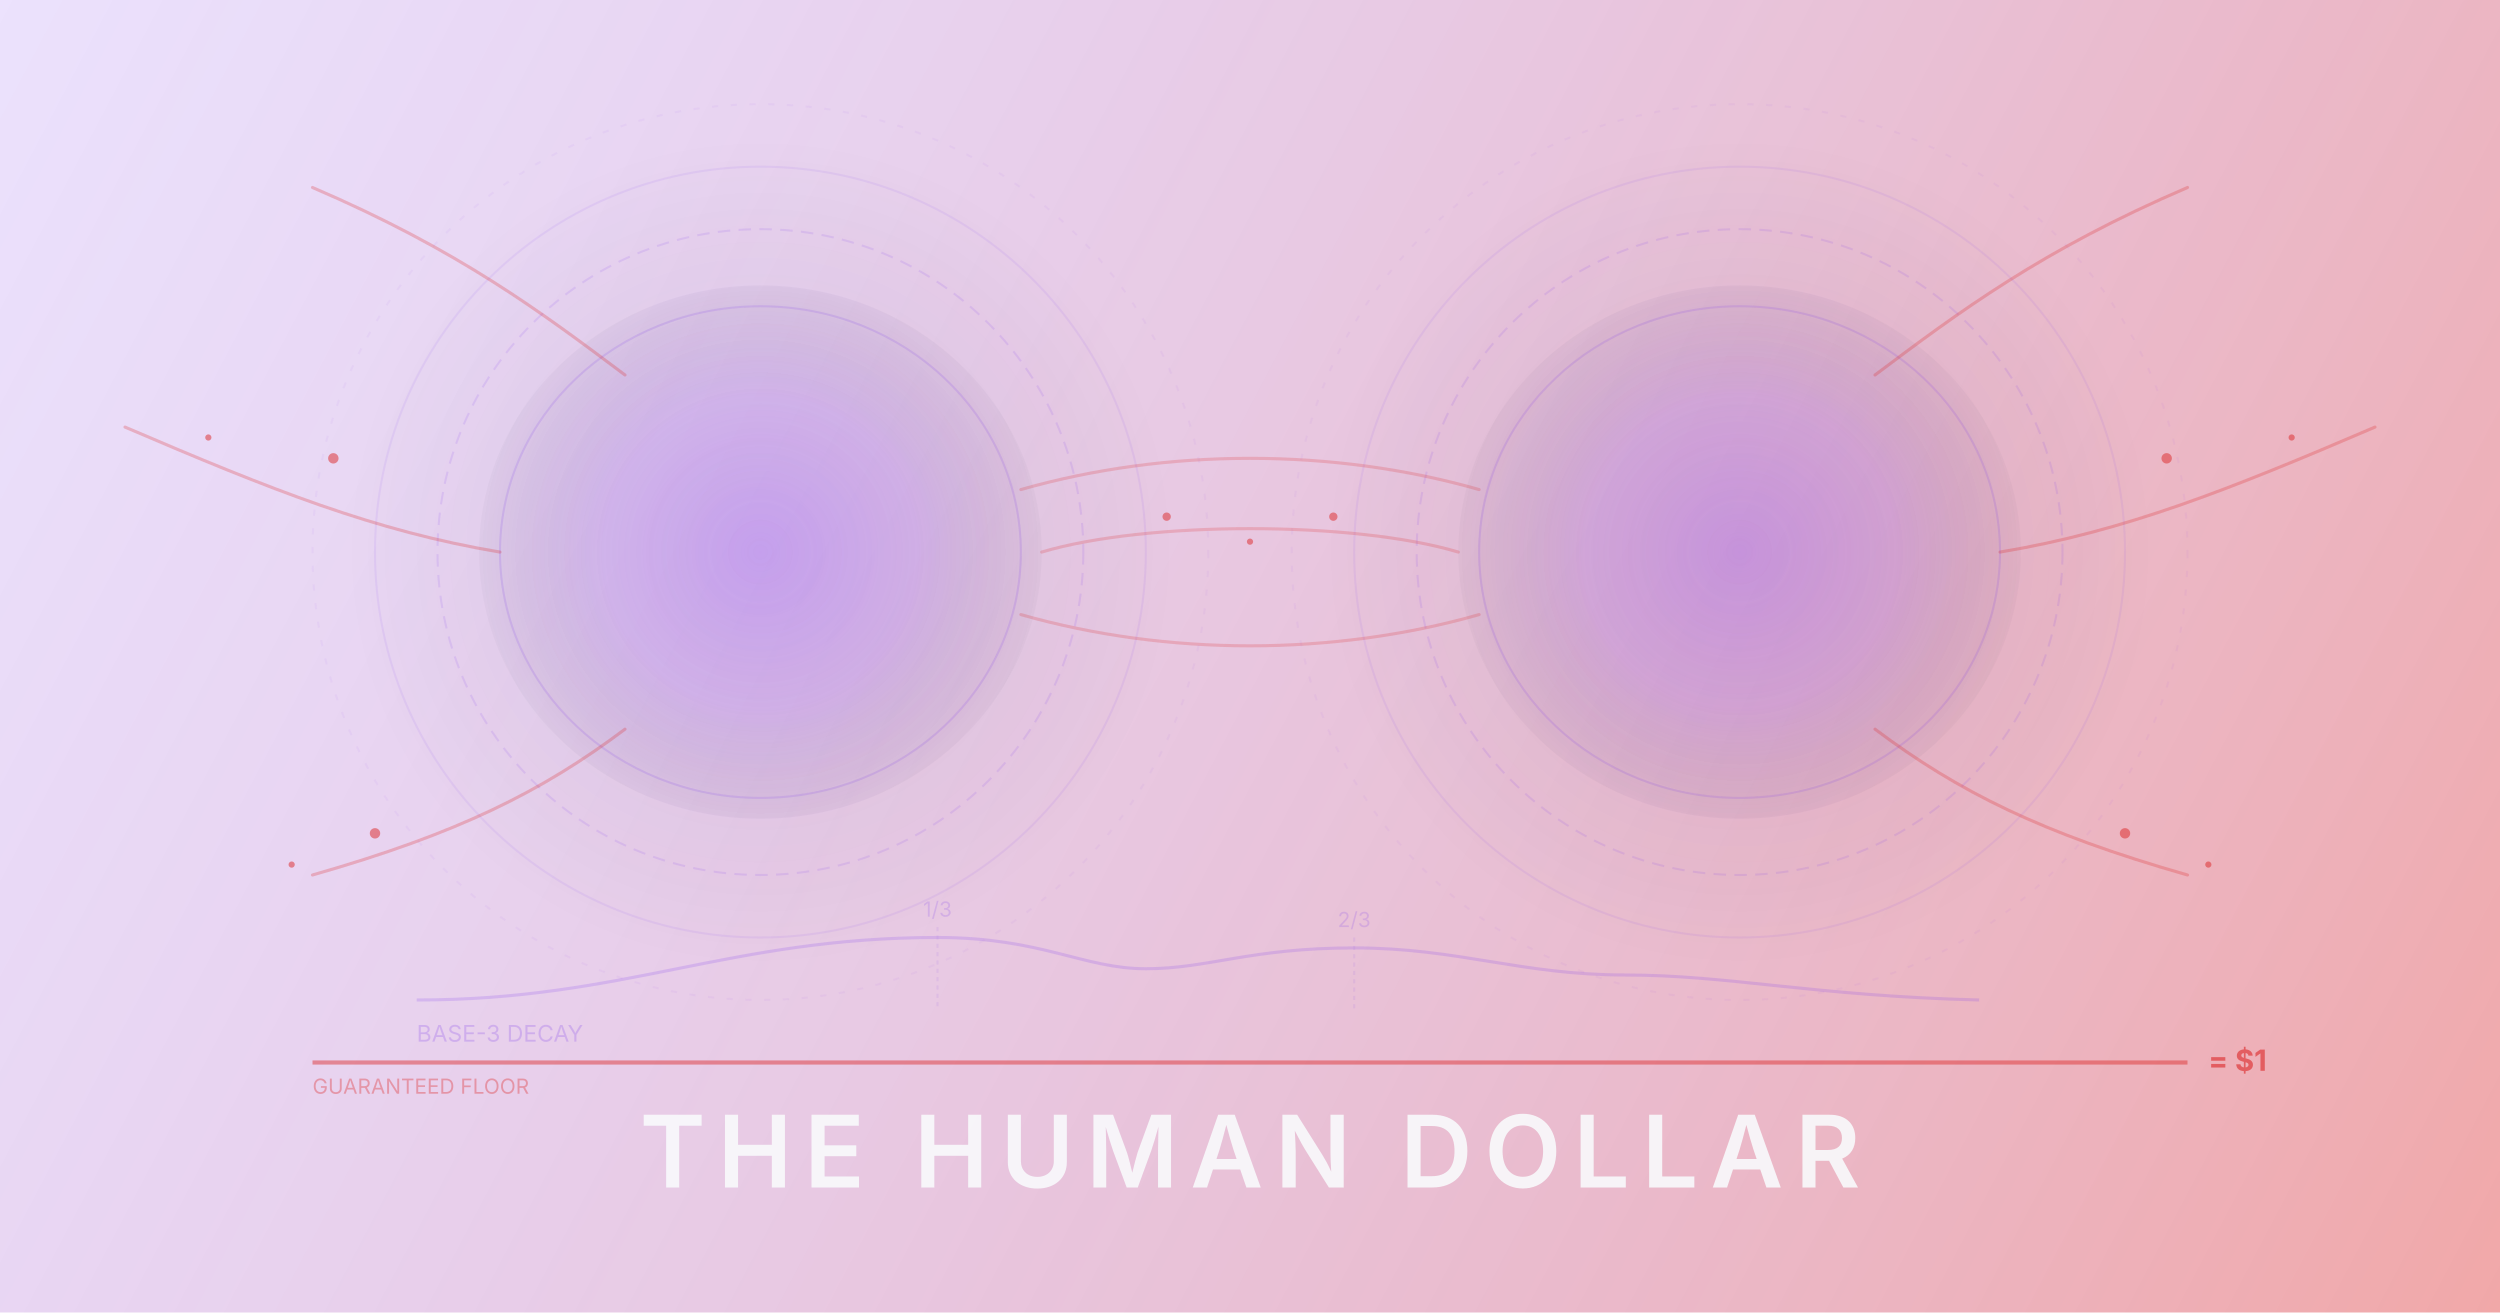
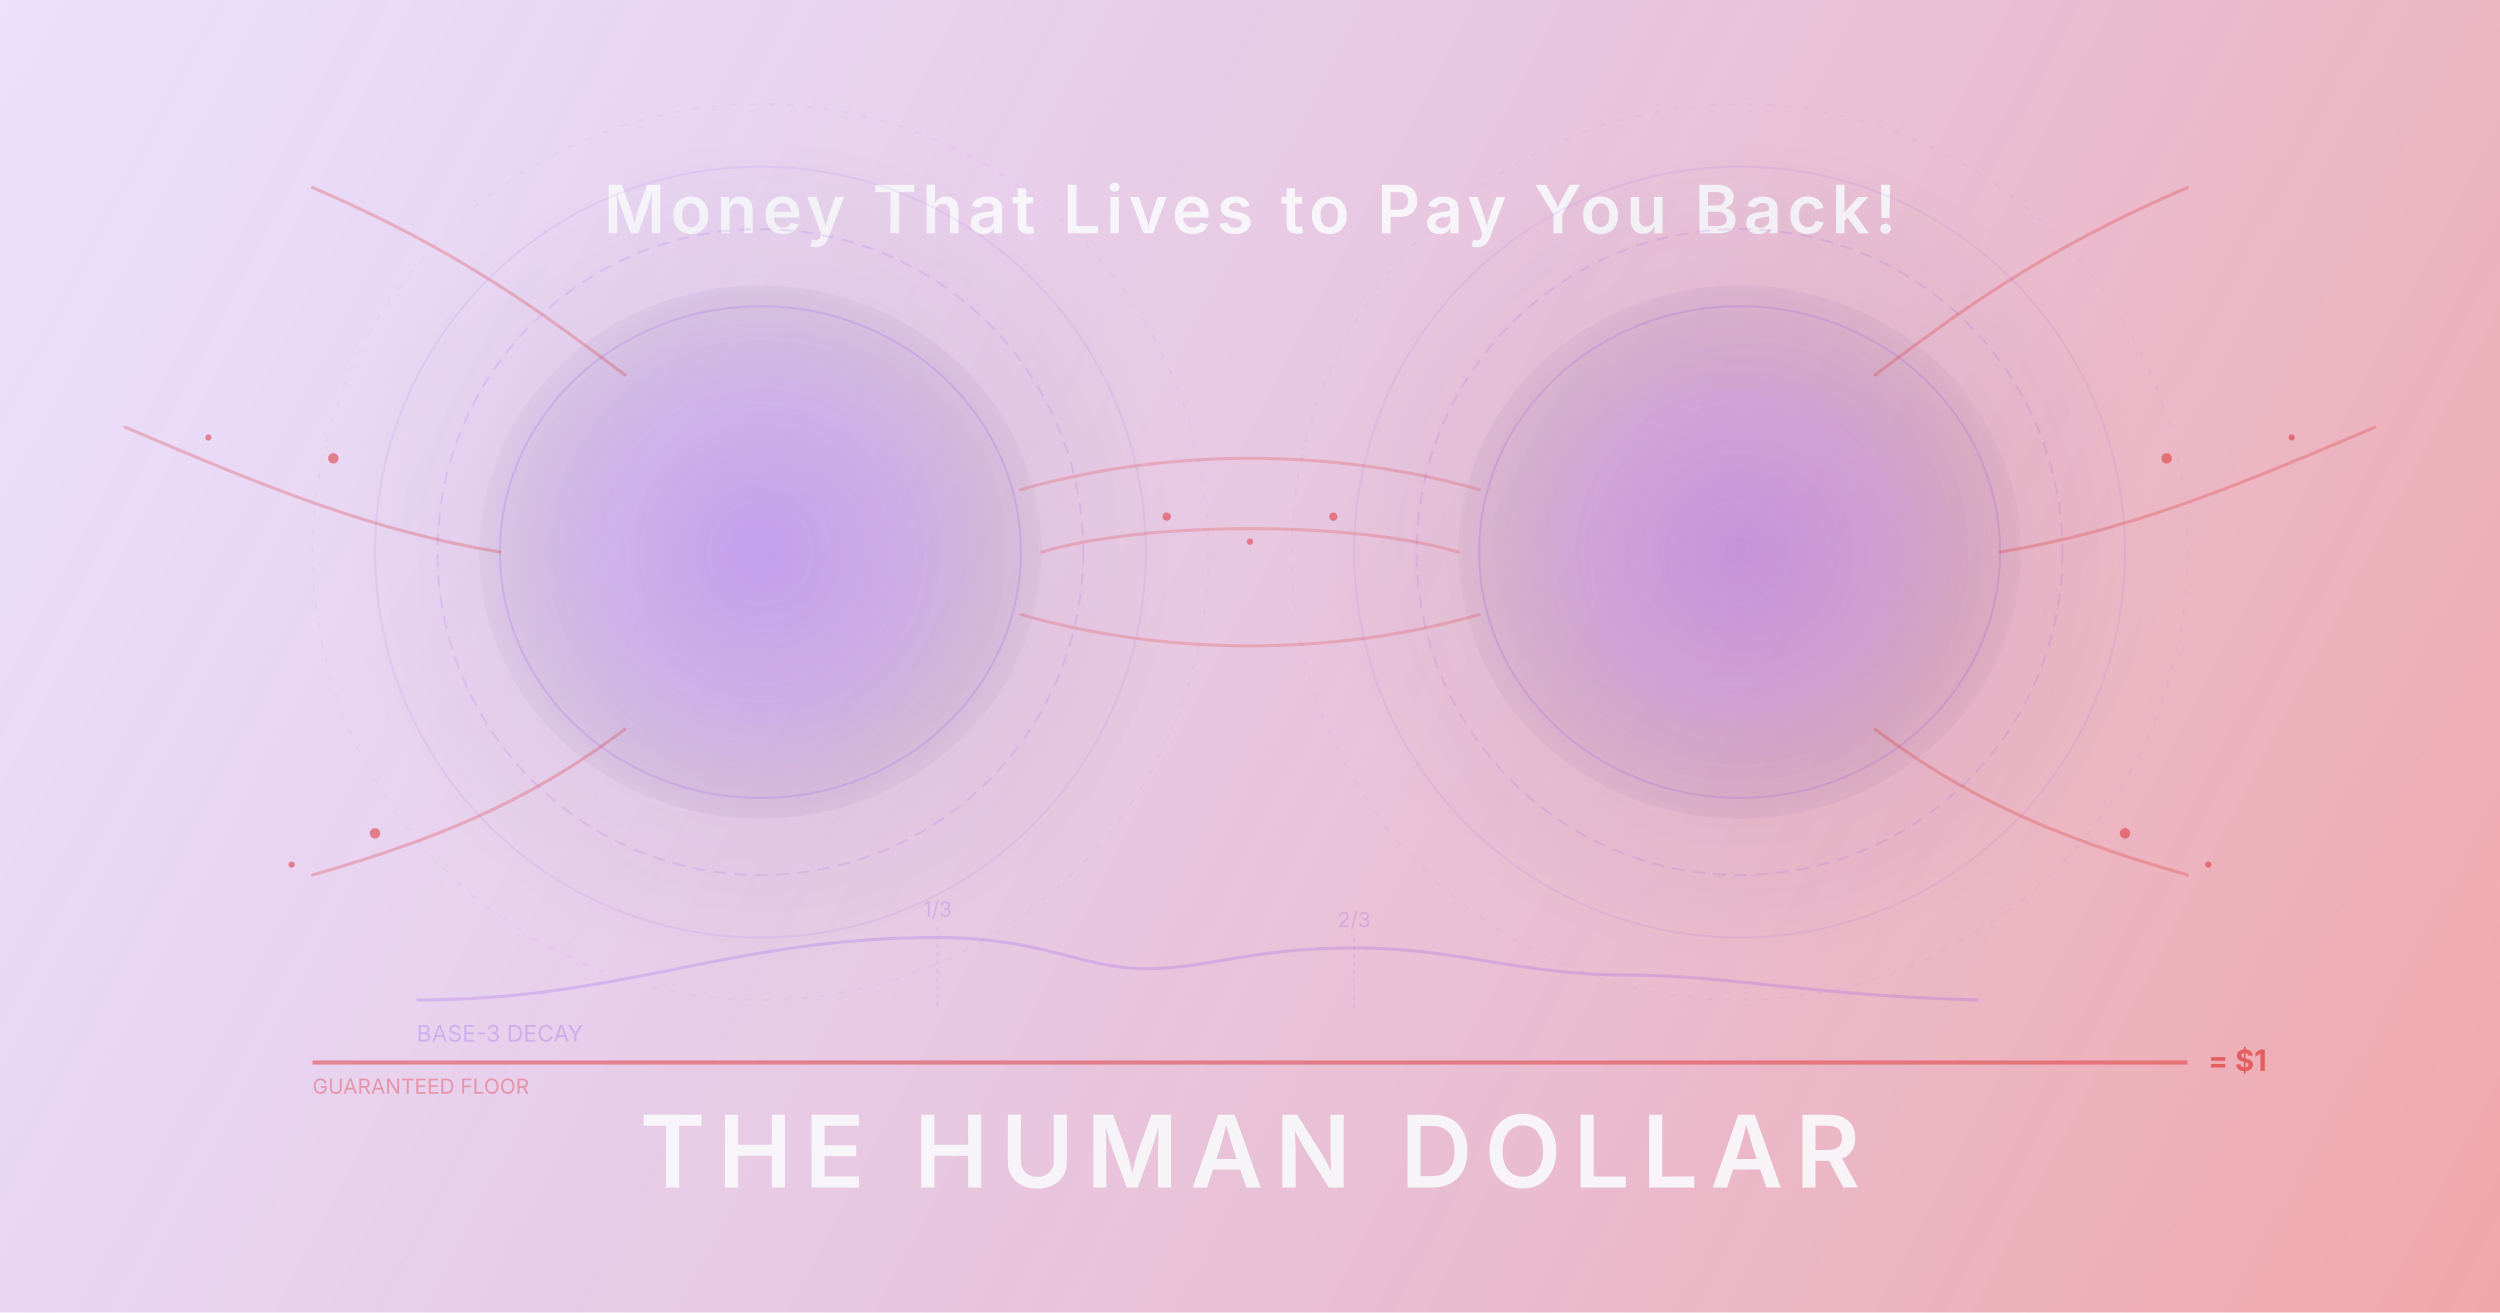
<svg xmlns="http://www.w3.org/2000/svg" width="1200" height="630" viewBox="0 0 1200 630" fill="none">
  <rect width="1200" height="630" fill="none" />
  <defs>
    <linearGradient id="ar-g1" x1="0" y1="0" x2="1200" y2="630" gradientUnits="userSpaceOnUse">
      <stop offset="0" stop-color="#7C3AED" stop-opacity="0.15" />
      <stop offset="1" stop-color="#DC2626" stop-opacity="0.4" />
    </linearGradient>
    <radialGradient id="ar-coinGlow-L" cx="365" cy="265" r="150" gradientUnits="userSpaceOnUse">
      <stop offset="0" stop-color="#7C3AED" stop-opacity="0.25" />
      <stop offset="0.5" stop-color="#7C3AED" stop-opacity="0.15" />
      <stop offset="1" stop-color="#030617" stop-opacity="0" />
    </radialGradient>
    <radialGradient id="ar-coinGlow-R" cx="835" cy="265" r="150" gradientUnits="userSpaceOnUse">
      <stop offset="0" stop-color="#7C3AED" stop-opacity="0.25" />
      <stop offset="0.5" stop-color="#7C3AED" stop-opacity="0.15" />
      <stop offset="1" stop-color="#030617" stop-opacity="0" />
    </radialGradient>
    <radialGradient id="ar-pulse-L" cx="365" cy="265" r="200" gradientUnits="userSpaceOnUse">
      <stop offset="0" stop-color="#7C3AED" stop-opacity="0.1" />
      <stop offset="1" stop-color="#030617" stop-opacity="0" />
    </radialGradient>
    <radialGradient id="ar-pulse-R" cx="835" cy="265" r="200" gradientUnits="userSpaceOnUse">
      <stop offset="0" stop-color="#7C3AED" stop-opacity="0.1" />
      <stop offset="1" stop-color="#030617" stop-opacity="0" />
    </radialGradient>
    <filter id="ar-glow">
      <feGaussianBlur stdDeviation="6" result="blur" />
      <feMerge>
        <feMergeNode in="blur" />
        <feMergeNode in="SourceGraphic" />
      </feMerge>
    </filter>
    <filter id="ar-softglow">
      <feGaussianBlur stdDeviation="3" result="blur" />
      <feMerge>
        <feMergeNode in="blur" />
        <feMergeNode in="SourceGraphic" />
      </feMerge>
    </filter>
  </defs>
  <rect width="1200" height="630" fill="url(#ar-g1)" />
+   <text x="600" y="112" font-family="'IBM Plex Sans', 'Inter', sans-serif" font-size="32" font-weight="600" fill="#F8FAFC" text-anchor="middle" letter-spacing="0.08em" opacity="0.9">Money That Lives to Pay You Back!</text>
  <circle cx="365" cy="265" r="200" fill="url(#ar-pulse-L)" />
  <circle cx="365" cy="265" r="185" fill="none" stroke="rgba(124,58,237,0.08)" stroke-width="1" />
  <circle cx="365" cy="265" r="155" fill="none" stroke="rgba(124,58,237,0.12)" stroke-width="1" stroke-dasharray="6 4" />
  <circle cx="365" cy="265" r="215" fill="none" stroke="rgba(124,58,237,0.05)" stroke-width="1" stroke-dasharray="3 6" />
  <ellipse cx="365" cy="265" rx="135" ry="128" fill="url(#ar-coinGlow-L)" />
  <ellipse cx="365" cy="265" rx="125" ry="118" fill="none" stroke="rgba(124,58,237,0.15)" stroke-width="1" />
  <circle cx="835" cy="265" r="200" fill="url(#ar-pulse-R)" />
  <circle cx="835" cy="265" r="185" fill="none" stroke="rgba(124,58,237,0.08)" stroke-width="1" />
  <circle cx="835" cy="265" r="155" fill="none" stroke="rgba(124,58,237,0.12)" stroke-width="1" stroke-dasharray="6 4" />
  <circle cx="835" cy="265" r="215" fill="none" stroke="rgba(124,58,237,0.05)" stroke-width="1" stroke-dasharray="3 6" />
  <ellipse cx="835" cy="265" rx="135" ry="128" fill="url(#ar-coinGlow-R)" />
  <ellipse cx="835" cy="265" rx="125" ry="118" fill="none" stroke="rgba(124,58,237,0.15)" stroke-width="1" />
  <g stroke="rgba(220,38,38,0.25)" stroke-width="1.5" fill="none" stroke-linecap="round">
    <path d="M240 265 C180 255 130 235 60 205" />
    <path d="M300 180 C260 150 220 120 150 90" />
    <path d="M300 350 C260 380 220 400 150 420" />
  </g>
  <g stroke="rgba(220,38,38,0.25)" stroke-width="1.5" fill="none" stroke-linecap="round">
    <path d="M960 265 C1020 255 1070 235 1140 205" />
    <path d="M900 180 C940 150 980 120 1050 90" />
    <path d="M900 350 C940 380 980 400 1050 420" />
  </g>
  <g stroke="rgba(220,38,38,0.2)" stroke-width="1.5" fill="none" stroke-linecap="round">
    <path d="M500 265 C550 250 650 250 700 265" />
    <path d="M490 235 C560 215 640 215 710 235" />
    <path d="M490 295 C560 315 640 315 710 295" />
  </g>
  <g fill="#DC2626" opacity="0.5">
    <circle cx="160" cy="220" r="2.5" />
    <circle cx="100" cy="210" r="1.5" />
    <circle cx="180" cy="400" r="2.5" />
    <circle cx="140" cy="415" r="1.5" />
    <circle cx="1040" cy="220" r="2.5" />
    <circle cx="1100" cy="210" r="1.5" />
    <circle cx="1020" cy="400" r="2.5" />
    <circle cx="1060" cy="415" r="1.5" />
    <circle cx="560" cy="248" r="2" />
    <circle cx="640" cy="248" r="2" />
    <circle cx="600" cy="260" r="1.5" />
  </g>
  <g opacity="0.45">
    <path d="M200 480 C300 480 350 450 450 450 C500 450 520 465 550 465 C580 465 600 455 650 455 C700 455 730 468 780 468 C830 468 870 478 950 480" stroke="rgba(124,58,237,0.4)" stroke-width="1.5" fill="none" />
    <text x="200" y="500" font-family="'IBM Plex Sans', 'Inter', sans-serif" font-size="11" fill="rgba(124,58,237,0.5)">BASE-3 DECAY</text>
    <line x1="450" y1="445" x2="450" y2="485" stroke="rgba(124,58,237,0.2)" stroke-width="1" stroke-dasharray="2 2" />
    <text x="450" y="440" font-family="'IBM Plex Sans', 'Inter', sans-serif" font-size="10" fill="rgba(124,58,237,0.4)" text-anchor="middle">1/3</text>
    <line x1="650" y1="450" x2="650" y2="485" stroke="rgba(124,58,237,0.2)" stroke-width="1" stroke-dasharray="2 2" />
    <text x="650" y="445" font-family="'IBM Plex Sans', 'Inter', sans-serif" font-size="10" fill="rgba(124,58,237,0.4)" text-anchor="middle">2/3</text>
  </g>
  <g>
    <line x1="150" y1="510" x2="1050" y2="510" stroke="rgba(220,38,38,0.45)" stroke-width="2" />
    <text x="1060" y="514" font-family="'IBM Plex Sans', 'Inter', sans-serif" font-size="14" font-weight="700" fill="#DC2626" opacity="0.6">= $1</text>
    <text x="150" y="525" font-family="'IBM Plex Sans', 'Inter', sans-serif" font-size="10" fill="rgba(220,38,38,0.35)">GUARANTEED FLOOR</text>
  </g>
  <g fill="#F8FAFC" font-family="'IBM Plex Sans', 'Inter', sans-serif" font-weight="600" text-anchor="middle">
    <text x="600" y="570" font-size="48" letter-spacing="0.12em" opacity="0.9">THE HUMAN DOLLAR</text>
  </g>
</svg>
